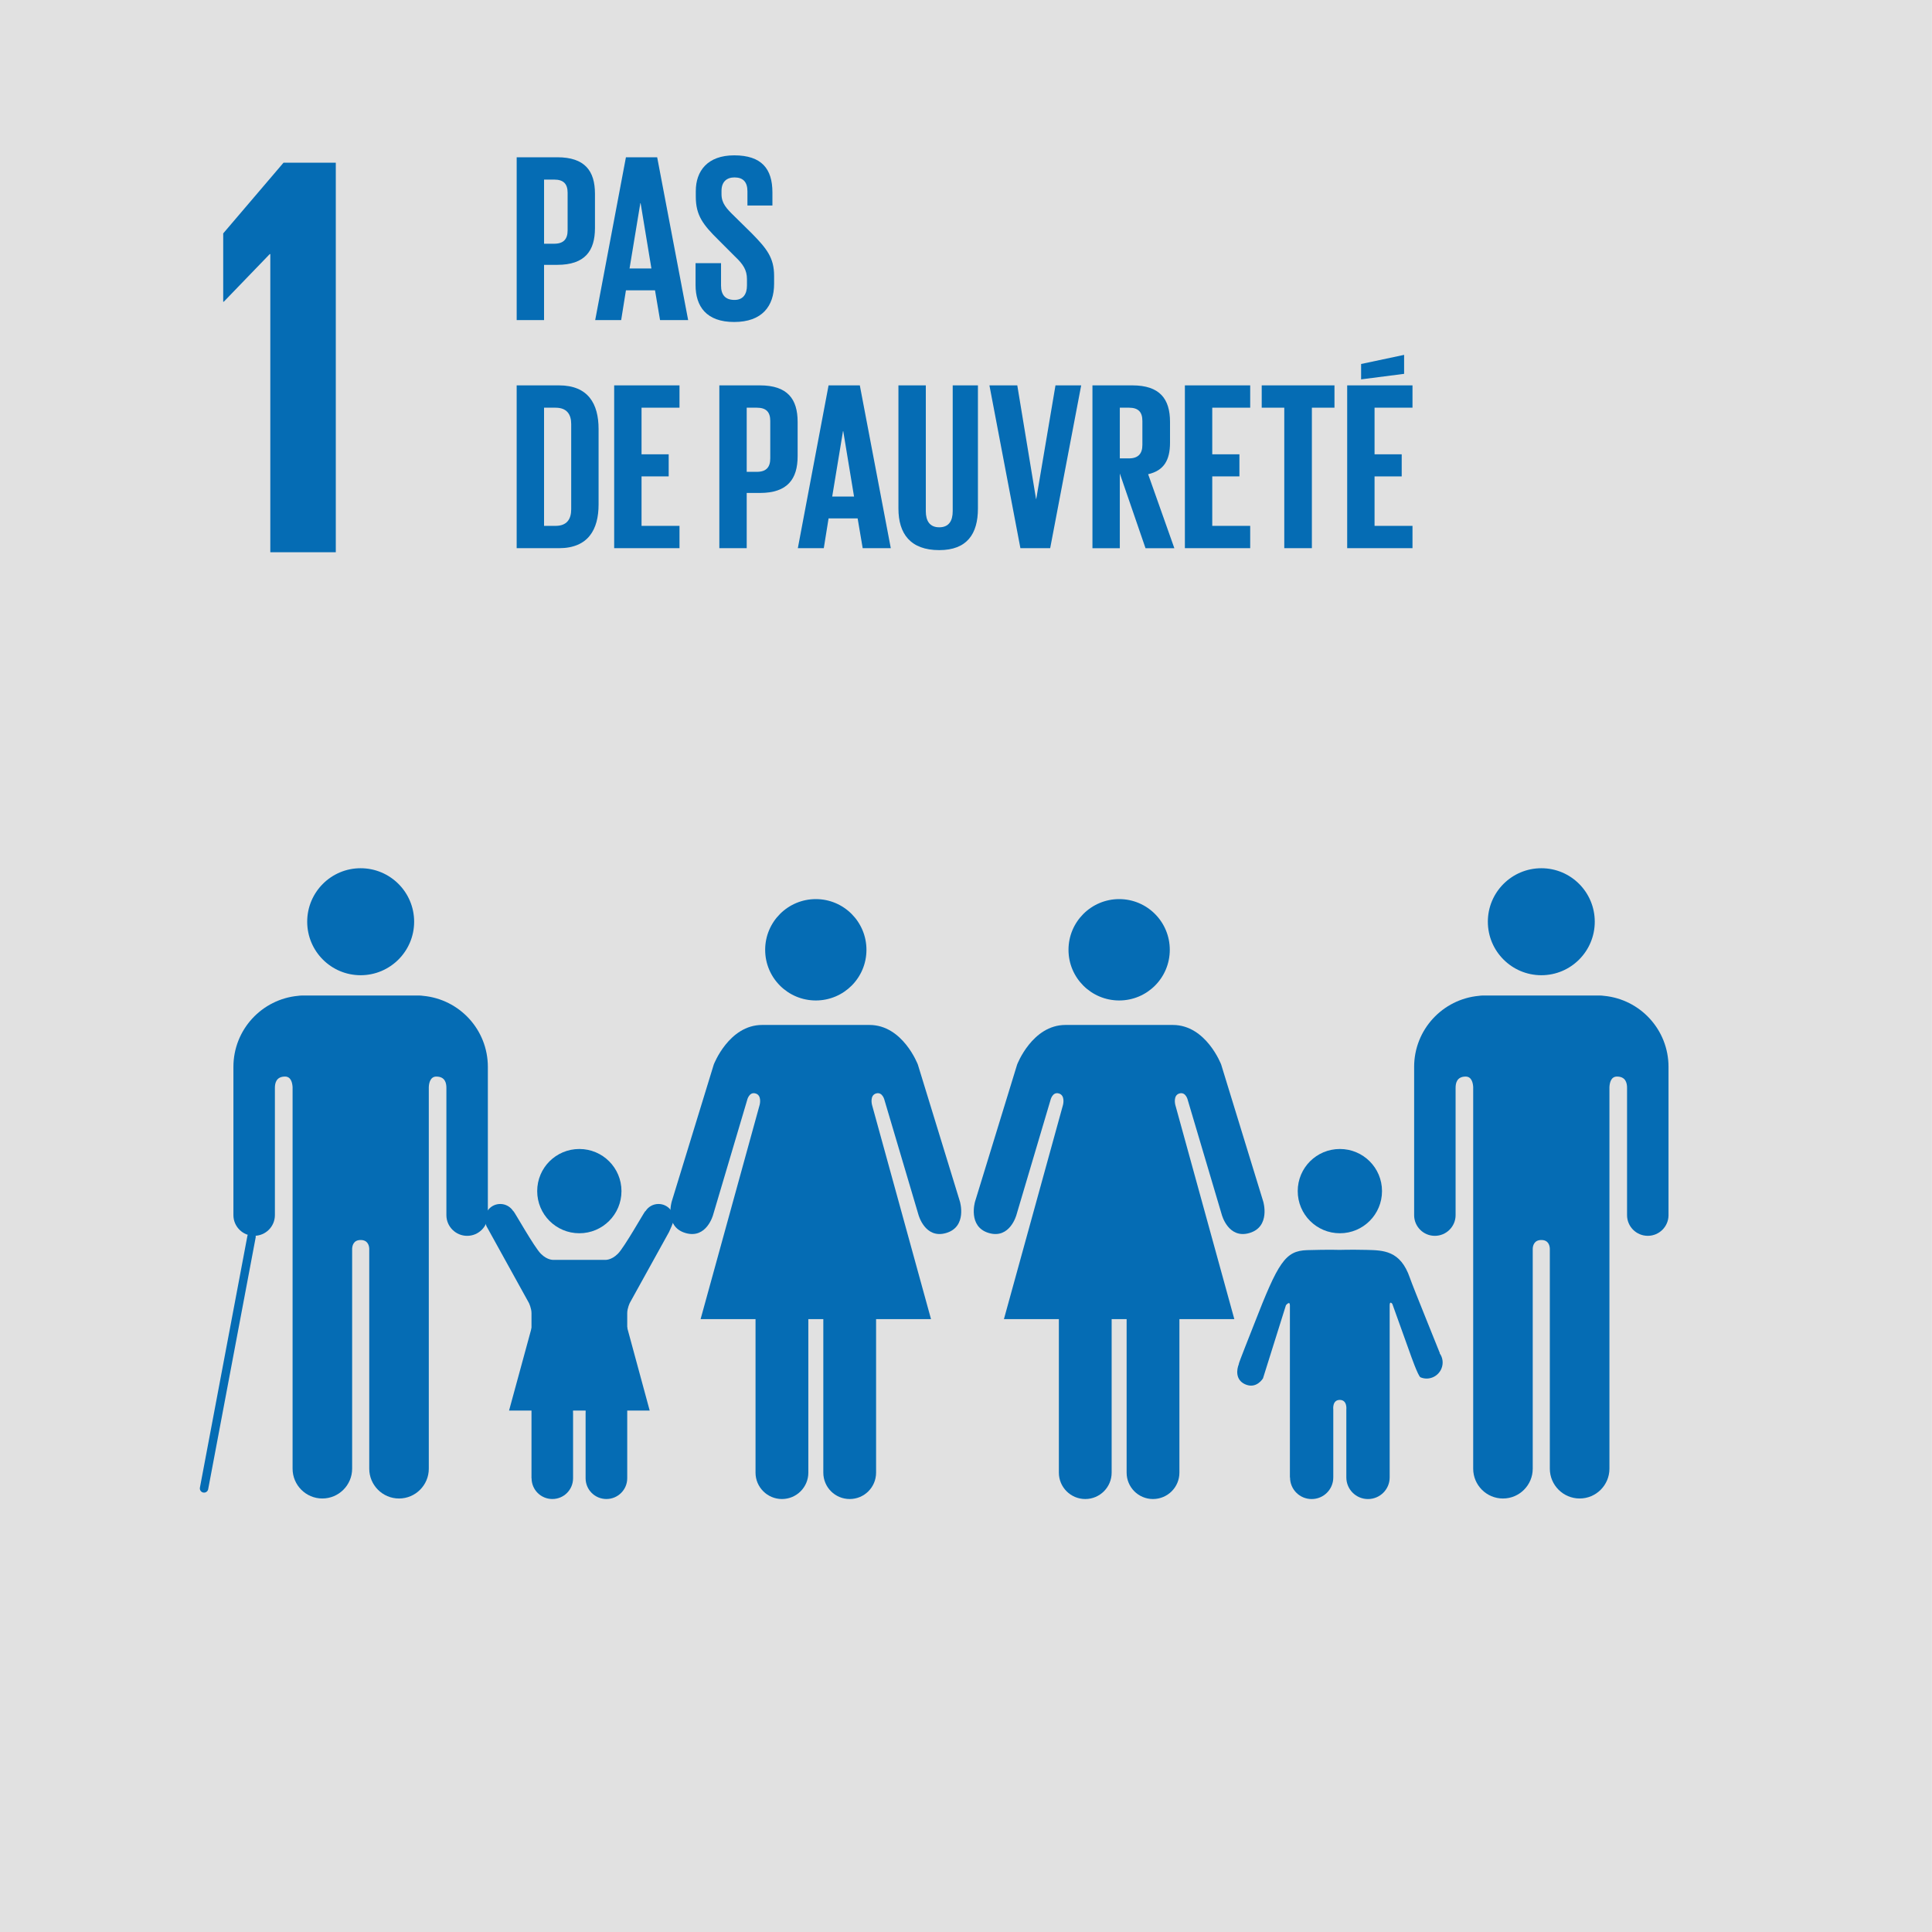
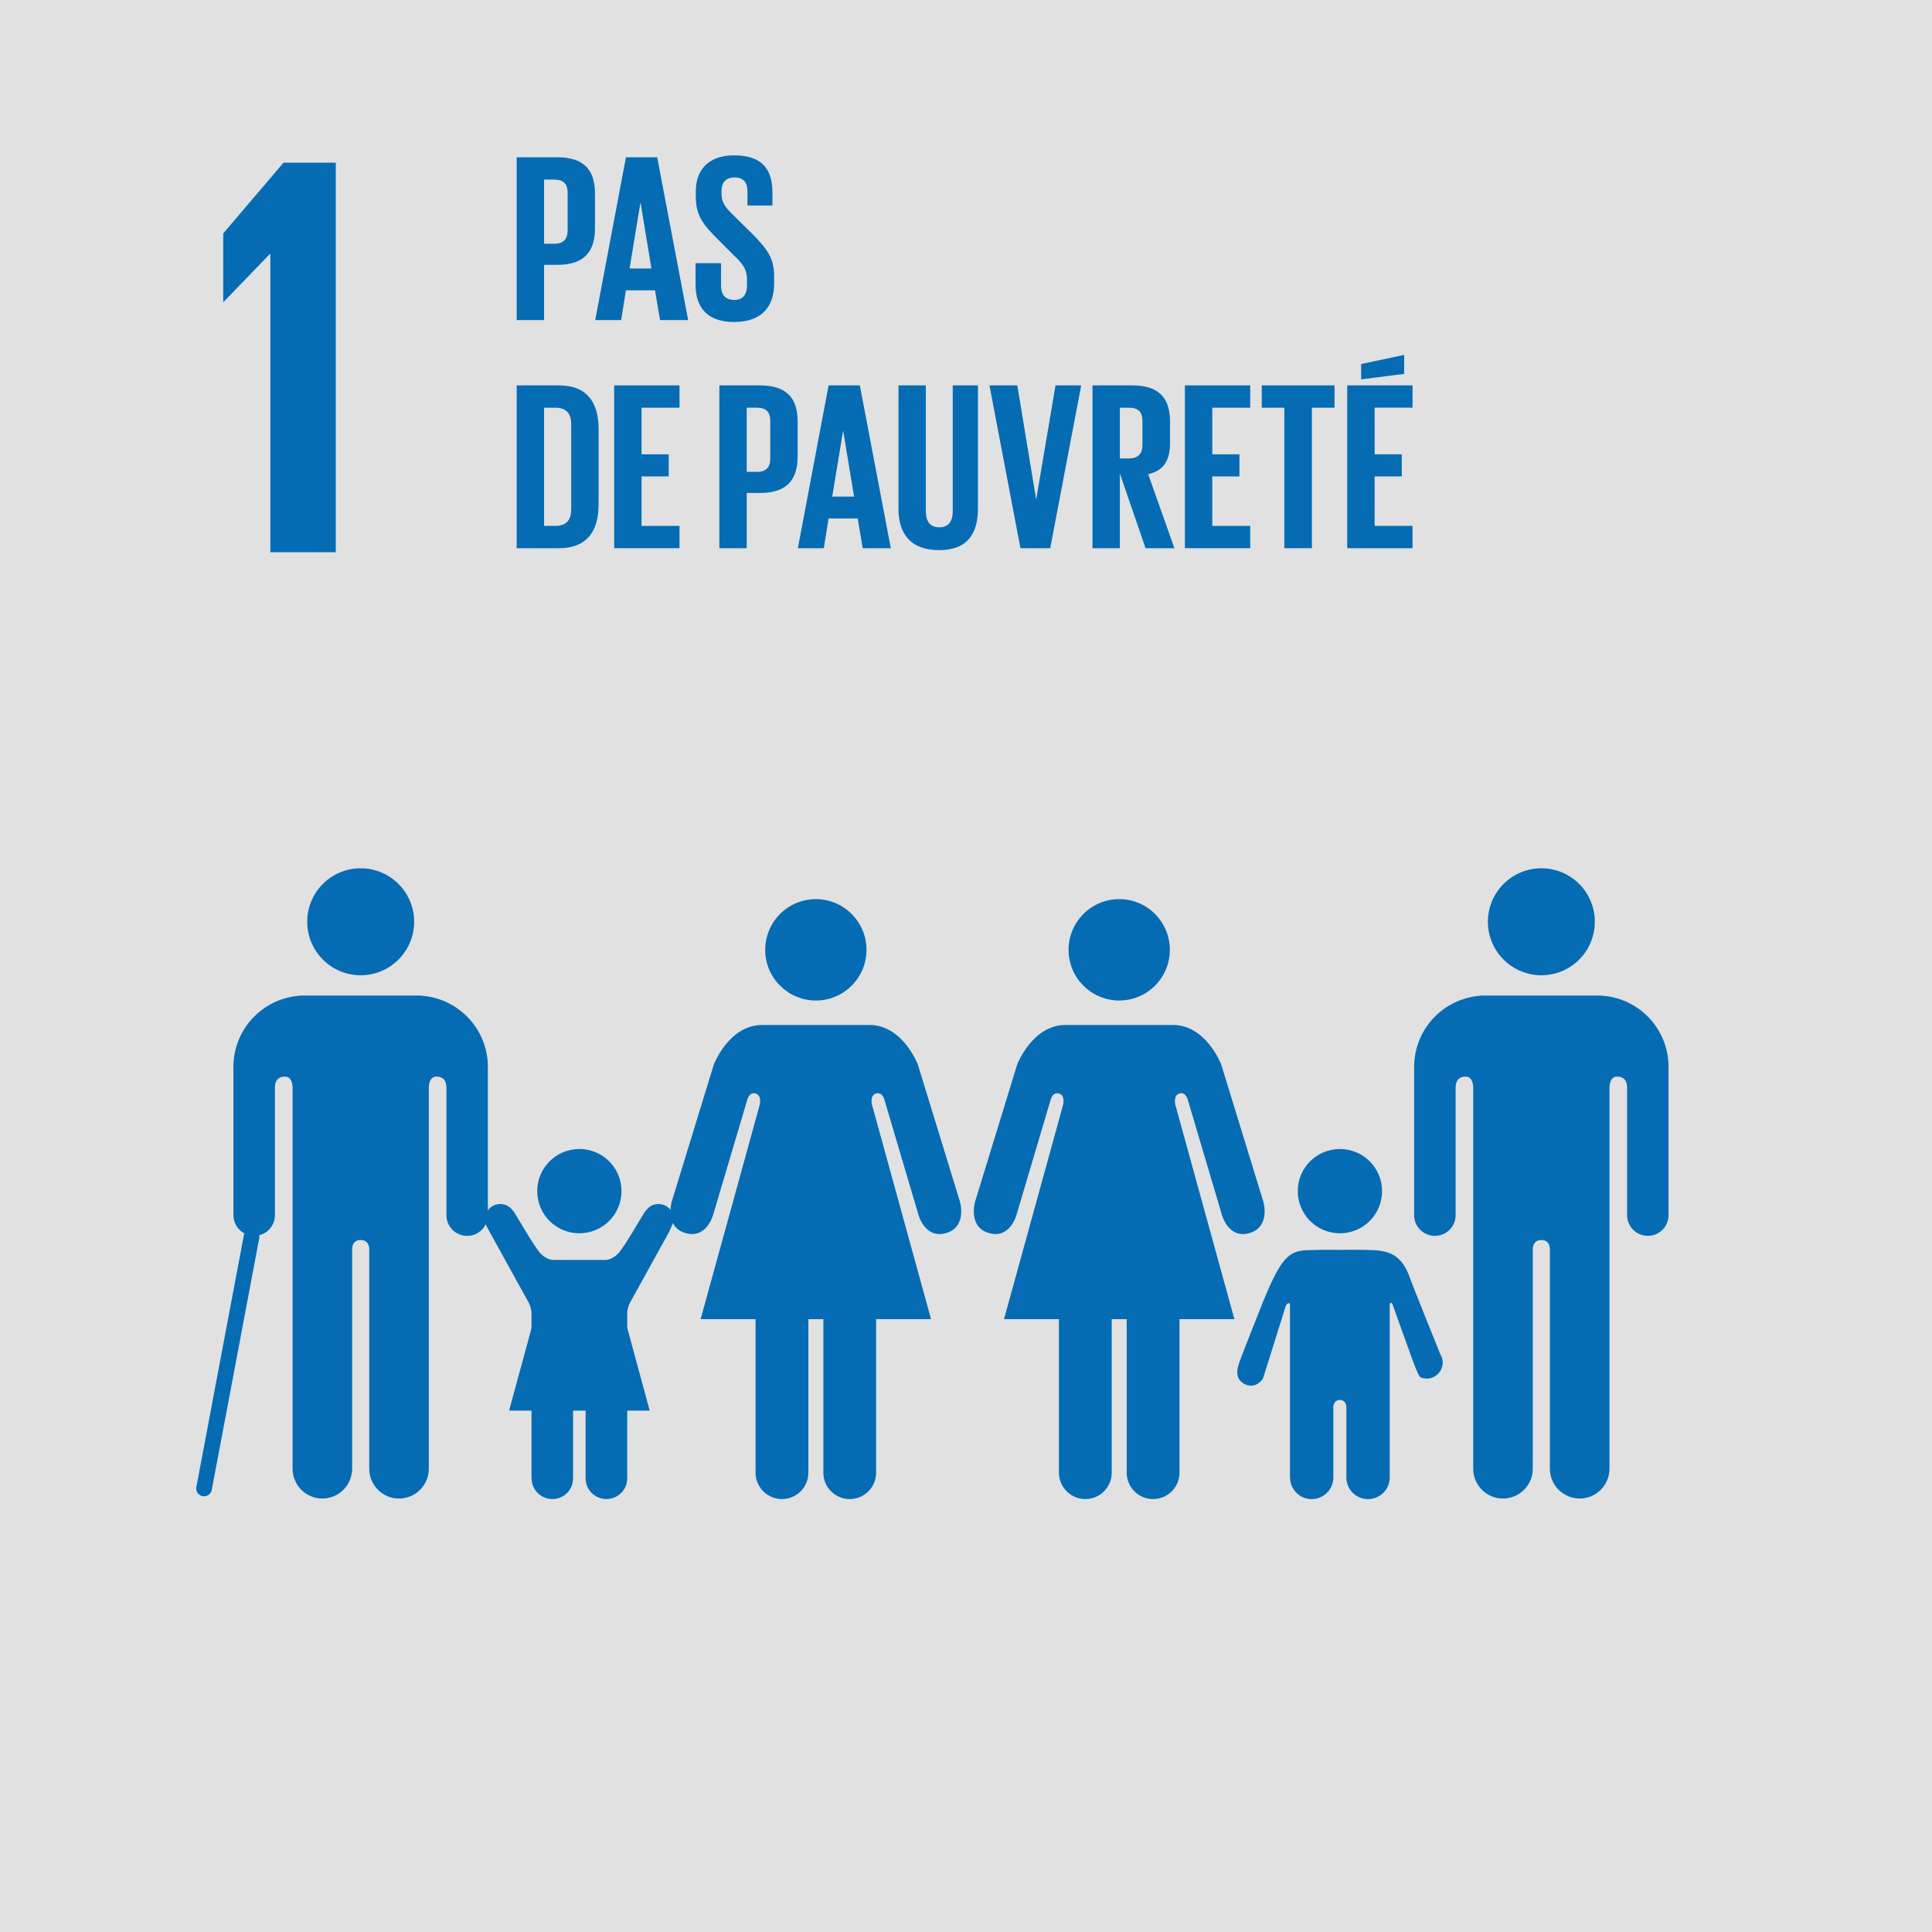
<svg xmlns="http://www.w3.org/2000/svg" version="1.1" id="Layer_1" x="0px" y="0px" width="150px" height="150px" viewBox="0 0 150 150" enable-background="new 0 0 150 150" xml:space="preserve">
  <g>
-     <rect fill="#E1E1E1" width="149.993" height="150" />
-     <polygon fill="#056CB4" points="20.943,19.727 20.987,19.727 20.987,42.878 26.071,42.878 26.071,12.633 22.011,12.633    17.33,18.121 17.33,23.427 17.373,23.427  " />
-     <path fill="#056CB4" d="M115.516,71.562c0-2.294,1.862-4.153,4.155-4.153c2.291,0,4.146,1.859,4.146,4.153   c0,2.293-1.854,4.154-4.146,4.154C117.378,75.716,115.516,73.855,115.516,71.562" />
-     <path fill="#056CB4" d="M124.518,77.315c2.816,0.259,5.025,2.625,5.025,5.517v1.38v0.604v9.528c0,0.885-0.721,1.605-1.608,1.605   c-0.893,0-1.611-0.721-1.611-1.605v-9.889c0-0.368-0.105-0.871-0.784-0.871c-0.47,0-0.566,0.496-0.584,0.812v29.63   c0,1.274-1.03,2.316-2.311,2.316c-1.281,0-2.317-1.042-2.317-2.316V96.951c-0.006-0.186-0.069-0.677-0.656-0.677h-0.004   c-0.589,0-0.662,0.491-0.667,0.677v17.076c0,1.274-1.031,2.316-2.311,2.316c-1.282,0-2.312-1.042-2.312-2.316v-29.63   c-0.018-0.316-0.118-0.812-0.582-0.812c-0.683,0-0.784,0.503-0.784,0.871v9.889c0,0.885-0.724,1.605-1.613,1.605   s-1.606-0.721-1.606-1.605v-9.528v-0.604v-1.38c0-2.892,2.211-5.258,5.031-5.517c0.094-0.011,0.193-0.025,0.304-0.025h4.545h4.532   C124.322,77.29,124.418,77.304,124.518,77.315" />
-     <path fill="#056CB4" d="M90.822,73.743c0-2.171-1.756-3.937-3.928-3.937c-2.174,0-3.936,1.766-3.936,3.937   c0,2.175,1.762,3.933,3.936,3.933C89.066,77.675,90.822,75.917,90.822,73.743" />
-     <path fill="#056CB4" d="M78.97,82.649l-3.268,10.643c0,0-0.583,1.952,1.071,2.439c1.647,0.484,2.146-1.416,2.146-1.416l2.635-8.884   c0,0,0.144-0.685,0.656-0.535c0.515,0.146,0.323,0.881,0.323,0.881l-4.589,16.64h4.266v11.92c0,1.129,0.919,2.047,2.051,2.047   s2.047-0.918,2.047-2.047v-11.92h0.583h0.58v11.92c0,1.129,0.913,2.047,2.046,2.047c1.136,0,2.052-0.918,2.052-2.047v-11.92h4.264   l-4.584-16.64c0,0-0.192-0.735,0.32-0.881c0.515-0.149,0.656,0.535,0.656,0.535l2.636,8.884c0,0,0.502,1.9,2.146,1.416   c1.658-0.487,1.072-2.439,1.072-2.439l-3.268-10.643c0,0-1.167-3.072-3.754-3.072h-4.167h-4.166   C80.141,79.577,78.97,82.649,78.97,82.649" />
-     <path fill="#056CB4" d="M67.271,73.743c0-2.171-1.758-3.937-3.93-3.937c-2.173,0-3.934,1.766-3.934,3.937   c0,2.175,1.76,3.933,3.934,3.933C65.514,77.675,67.271,75.917,67.271,73.743" />
-     <path fill="#056CB4" d="M55.417,82.649l-3.266,10.643c0,0-0.585,1.952,1.07,2.439c1.646,0.484,2.146-1.416,2.146-1.416l2.636-8.884   c0,0,0.144-0.685,0.656-0.535c0.517,0.146,0.321,0.881,0.321,0.881l-4.586,16.64h4.265v11.92c0,1.129,0.921,2.047,2.051,2.047   c1.133,0,2.049-0.918,2.049-2.047v-11.92h0.585h0.578v11.92c0,1.129,0.911,2.047,2.049,2.047c1.135,0,2.048-0.918,2.048-2.047   v-11.92h4.265l-4.582-16.64c0,0-0.196-0.735,0.317-0.881c0.512-0.149,0.658,0.535,0.658,0.535l2.633,8.884   c0,0,0.501,1.9,2.147,1.416c1.658-0.487,1.072-2.439,1.072-2.439l-3.268-10.643c0,0-1.165-3.072-3.755-3.072h-4.163h-4.168   C56.59,79.577,55.417,82.649,55.417,82.649" />
-     <path fill="#056CB4" d="M104.028,95.75c1.81,0,3.271-1.464,3.271-3.273s-1.462-3.27-3.271-3.27c-1.811,0-3.273,1.46-3.273,3.27   S102.218,95.75,104.028,95.75" />
-     <path fill="#056CB4" d="M96.181,105.918c-0.16,0.383-0.291,1.194,0.478,1.552c0.899,0.411,1.401-0.459,1.401-0.459l1.78-5.673   c0,0,0.308-0.383,0.308,0.011v13.358h0.01c0,0.929,0.747,1.679,1.679,1.679c0.929,0,1.679-0.75,1.679-1.679v-5.271   c0,0-0.098-0.747,0.504-0.747c0.6,0,0.509,0.747,0.509,0.747v5.271c0,0.929,0.752,1.679,1.681,1.679   c0.927,0,1.684-0.75,1.684-1.679v-13.358c0-0.394,0.207-0.112,0.207-0.112l1.395,3.885c0,0,0.605,1.736,0.792,1.812   c0.628,0.267,1.355-0.036,1.622-0.67c0.173-0.415,0.107-0.858-0.133-1.194l0.012-0.014c-0.039-0.124-2.085-5.138-2.325-5.841   c-0.738-2.155-2.082-2.137-3.376-2.174c-1.294-0.028-2.066,0-2.066,0s-0.827-0.032-2.536,0.019   c-1.704,0.055-2.242,0.925-4.125,5.768c-0.269,0.699-1.177,2.953-1.188,3.091H96.181z" />
-     <path fill="#056CB4" d="M32.154,71.562c0-2.294-1.864-4.153-4.155-4.153s-4.148,1.859-4.148,4.153c0,2.293,1.857,4.154,4.148,4.154   S32.154,73.855,32.154,71.562" />
-     <path fill="#056CB4" d="M23.15,77.315c-2.817,0.259-5.028,2.625-5.028,5.517v1.38v0.604v9.528c0,0.885,0.722,1.605,1.611,1.605   c0.891,0,1.61-0.721,1.61-1.605v-9.889c0-0.368,0.108-0.871,0.787-0.871c0.469,0,0.565,0.496,0.586,0.812v29.63   c0,1.274,1.029,2.316,2.31,2.316c1.279,0,2.314-1.042,2.314-2.316V96.951c0.009-0.186,0.07-0.677,0.66-0.677h0.002   c0.589,0,0.662,0.491,0.666,0.677v17.076c0,1.274,1.032,2.316,2.311,2.316c1.282,0,2.313-1.042,2.313-2.316v-29.63   c0.013-0.316,0.12-0.812,0.583-0.812c0.682,0,0.783,0.503,0.783,0.871v9.889c0,0.885,0.724,1.605,1.613,1.605   c0.888,0,1.606-0.721,1.606-1.605v-9.528v-0.604v-1.38c0-2.892-2.209-5.258-5.03-5.517c-0.095-0.011-0.194-0.025-0.305-0.025   h-4.543h-4.532C23.348,77.29,23.249,77.304,23.15,77.315" />
-     <line fill="none" stroke="#056CB4" stroke-width="0.653" stroke-linecap="round" stroke-miterlimit="10" x1="19.529" y1="96.015" x2="15.842" y2="115.56" />
-     <path fill="#056CB4" d="M39.85,94.035c-0.215-0.335-0.583-0.558-1.01-0.558c-0.658,0-1.193,0.535-1.193,1.188   c0,0.192,0.117,0.524,0.117,0.524l3.3,5.971c0,0,0.201,0.412,0.201,0.787v12.823h0.007c0,0.896,0.722,1.613,1.613,1.613   s1.608-0.718,1.608-1.613v-5.062c0,0-0.091-0.713,0.487-0.713c0.578,0,0.486,0.713,0.486,0.713v5.062   c0,0.896,0.724,1.613,1.615,1.613s1.617-0.718,1.617-1.613v-12.823c0-0.375,0.199-0.787,0.199-0.787l3.049-5.512   c0,0,0.373-0.791,0.373-0.983c0-0.652-0.533-1.188-1.193-1.188c-0.43,0-0.8,0.223-1.008,0.558l-0.015-0.008   c-0.096,0.084-1.622,2.804-2.127,3.31c-0.533,0.536-1.01,0.478-1.01,0.478h-1.985H43c0,0-0.481,0.059-1.012-0.478   c-0.509-0.506-2.03-3.226-2.129-3.31L39.85,94.035z" />
-     <path fill="#056CB4" d="M44.98,95.75c1.81,0,3.271-1.464,3.271-3.273s-1.462-3.27-3.271-3.27c-1.811,0-3.272,1.46-3.272,3.27   S43.17,95.75,44.98,95.75" />
-     <polygon fill="#056CB4" points="44.986,100.344 48.685,103.042 50.442,109.516 44.986,109.516 39.523,109.516 41.288,103.042  " />
-     <path fill="#056CB4" d="M42.241,13.943v4.98h0.785c0.727,0,1.044-0.354,1.044-1.044v-2.91c0-0.69-0.317-1.026-1.044-1.026H42.241z    M40.115,12.21h3.15c2.146,0,2.928,1.062,2.928,2.833v2.668c0,1.771-0.783,2.852-2.928,2.852h-1.025v4.287h-2.125V12.21z" />
-     <path fill="#056CB4" d="M48.878,20.844h1.697l-0.838-5.073h-0.021L48.878,20.844z M46.211,24.852l2.386-12.641h2.426l2.405,12.641   h-2.182l-0.391-2.311h-2.257l-0.371,2.311H46.211z" />
-     <path fill="#056CB4" d="M54.003,22.13v-1.697h1.978v1.734c0,0.708,0.315,1.119,1.044,1.119c0.669,0,0.969-0.448,0.969-1.119v-0.485   c0-0.727-0.3-1.174-0.953-1.79l-1.249-1.251c-1.211-1.193-1.771-1.919-1.771-3.374v-0.429c0-1.566,0.914-2.777,2.983-2.777   c2.125,0,2.966,1.044,2.966,2.871v1.025h-1.939v-1.1c0-0.727-0.337-1.082-1.006-1.082c-0.599,0-1.007,0.336-1.007,1.044v0.26   c0,0.709,0.392,1.119,1.007,1.716l1.361,1.341c1.155,1.177,1.715,1.885,1.715,3.284v0.615c0,1.733-0.932,2.964-3.097,2.964   C54.841,25.001,54.003,23.789,54.003,22.13" />
-     <path fill="#056CB4" d="M43.136,40.828c0.876,0,1.212-0.522,1.212-1.287v-6.619c0-0.747-0.336-1.268-1.212-1.268H42.24v9.174   H43.136z M46.474,33.313v5.855c0,1.938-0.802,3.393-3.077,3.393h-3.283V29.92h3.283C45.671,29.92,46.474,31.355,46.474,33.313" />
-     <polygon fill="#056CB4" points="47.684,29.92 52.756,29.92 52.756,31.653 49.809,31.653 49.809,35.272 51.917,35.272    51.917,36.987 49.809,36.987 49.809,40.828 52.756,40.828 52.756,42.56 47.684,42.56  " />
-     <path fill="#056CB4" d="M57.974,31.653v4.98h0.785c0.727,0,1.044-0.354,1.044-1.044v-2.91c0-0.69-0.318-1.026-1.044-1.026H57.974z    M55.849,29.92h3.15c2.146,0,2.929,1.062,2.929,2.833v2.668c0,1.77-0.783,2.852-2.929,2.852h-1.025v4.287h-2.125V29.92z" />
-     <path fill="#056CB4" d="M64.612,38.553h1.696l-0.838-5.073h-0.021L64.612,38.553z M61.944,42.561L64.33,29.92h2.426l2.405,12.641   h-2.182l-0.392-2.311H64.33l-0.371,2.311H61.944z" />
-     <path fill="#056CB4" d="M75.926,29.92v9.564c0,1.958-0.839,3.227-3.002,3.227c-2.238,0-3.17-1.27-3.17-3.227V29.92h2.126v9.769   c0,0.747,0.299,1.25,1.044,1.25c0.746,0,1.044-0.503,1.044-1.25V29.92H75.926z" />
-     <polygon fill="#056CB4" points="83.943,29.92 81.536,42.56 79.224,42.56 76.819,29.92 78.982,29.92 80.438,38.739 80.455,38.739    81.947,29.92  " />
-     <path fill="#056CB4" d="M86.942,31.653v3.936h0.708c0.729,0,1.044-0.374,1.044-1.044v-1.864c0-0.692-0.315-1.028-1.044-1.028   H86.942z M86.942,36.763v5.799h-2.125V29.92h3.097c2.142,0,2.926,1.062,2.926,2.833v1.623c0,1.361-0.484,2.163-1.698,2.442   l2.034,5.744h-2.239L86.942,36.763z" />
-     <polygon fill="#056CB4" points="91.994,29.92 97.065,29.92 97.065,31.653 94.119,31.653 94.119,35.272 96.228,35.272    96.228,36.987 94.119,36.987 94.119,40.828 97.065,40.828 97.065,42.56 91.994,42.56  " />
-     <polygon fill="#056CB4" points="97.959,29.92 103.608,29.92 103.608,31.653 101.854,31.653 101.854,42.56 99.711,42.56    99.711,31.653 97.959,31.653  " />
-     <path fill="#056CB4" d="M109.015,29.025l-3.339,0.429V28.26l3.339-0.708V29.025z M104.595,29.92h5.071v1.733h-2.946v3.619h2.108   v1.715h-2.108v3.841h2.946v1.732h-5.071V29.92z" />
+     <rect fill="#E1E1E1" width="149.998" height="150.004" />
+     <polygon fill="#056CB4" points="20.943,19.728 20.988,19.728 20.988,42.878 26.072,42.878 26.072,12.634 22.011,12.634    17.331,18.122 17.331,23.428 17.374,23.428  " />
+     <path fill="#056CB4" d="M115.519,71.565c0-2.295,1.862-4.153,4.156-4.153c2.291,0,4.146,1.858,4.146,4.153   c0,2.293-1.854,4.154-4.146,4.154C117.381,75.719,115.519,73.858,115.519,71.565" />
+     <path fill="#056CB4" d="M124.522,77.318c2.816,0.257,5.023,2.626,5.023,5.517v1.38v0.604v9.528c0,0.885-0.721,1.605-1.607,1.605   c-0.894,0-1.61-0.721-1.61-1.605v-9.89c0-0.368-0.106-0.87-0.785-0.87c-0.47,0-0.565,0.495-0.584,0.812v29.631   c0,1.274-1.031,2.315-2.311,2.315c-1.28,0-2.317-1.041-2.317-2.315V96.955c-0.006-0.187-0.069-0.678-0.656-0.678h-0.003   c-0.59,0-0.663,0.491-0.668,0.678v17.076c0,1.274-1.032,2.315-2.311,2.315c-1.282,0-2.312-1.041-2.312-2.315V84.4   c-0.018-0.317-0.117-0.812-0.582-0.812c-0.684,0-0.785,0.502-0.785,0.87v9.89c0,0.885-0.722,1.605-1.612,1.605   s-1.608-0.721-1.608-1.605v-9.528v-0.604v-1.38c0-2.891,2.213-5.26,5.032-5.517c0.095-0.011,0.193-0.025,0.305-0.025h4.545h4.532   C124.325,77.292,124.423,77.307,124.522,77.318" />
+     <path fill="#056CB4" d="M90.826,73.746c0-2.172-1.757-3.938-3.927-3.938c-2.174,0-3.936,1.766-3.936,3.938   c0,2.174,1.762,3.933,3.936,3.933C89.068,77.678,90.826,75.919,90.826,73.746" />
+     <path fill="#056CB4" d="M78.972,82.652l-3.266,10.643c0,0-0.584,1.952,1.071,2.439c1.646,0.484,2.146-1.416,2.146-1.416   l2.634-8.885c0,0,0.146-0.684,0.658-0.535c0.515,0.146,0.322,0.882,0.322,0.882l-4.587,16.64h4.266v11.921   c0,1.128,0.919,2.046,2.052,2.046c1.13,0,2.046-0.918,2.046-2.046v-11.921h0.583h0.58v11.921c0,1.128,0.912,2.046,2.047,2.046   c1.136,0,2.052-0.918,2.052-2.046v-11.921h4.263l-4.584-16.64c0,0-0.191-0.736,0.321-0.882c0.517-0.148,0.657,0.535,0.657,0.535   l2.635,8.885c0,0,0.501,1.9,2.147,1.416c1.657-0.487,1.07-2.439,1.07-2.439l-3.267-10.643c0,0-1.168-3.074-3.755-3.074h-4.167   h-4.166C80.144,79.578,78.972,82.652,78.972,82.652" />
+     <path fill="#056CB4" d="M67.274,73.746c0-2.172-1.758-3.938-3.93-3.938c-2.173,0-3.934,1.766-3.934,3.938   c0,2.174,1.761,3.933,3.934,3.933C65.516,77.678,67.274,75.919,67.274,73.746" />
+     <path fill="#056CB4" d="M55.419,82.652l-3.266,10.643c0,0-0.585,1.952,1.069,2.439c1.646,0.484,2.146-1.416,2.146-1.416   l2.636-8.885c0,0,0.144-0.684,0.656-0.535c0.517,0.146,0.322,0.882,0.322,0.882l-4.587,16.64h4.266v11.921   c0,1.128,0.921,2.046,2.051,2.046c1.133,0,2.049-0.918,2.049-2.046v-11.921h0.585h0.579v11.921c0,1.128,0.911,2.046,2.048,2.046   c1.135,0,2.048-0.918,2.048-2.046v-11.921h4.266l-4.582-16.64c0,0-0.196-0.736,0.316-0.882c0.512-0.148,0.658,0.535,0.658,0.535   l2.632,8.885c0,0,0.501,1.9,2.147,1.416c1.657-0.487,1.072-2.439,1.072-2.439l-3.268-10.643c0,0-1.166-3.074-3.755-3.074h-4.163   h-4.168C56.591,79.578,55.419,82.652,55.419,82.652" />
+     <path fill="#056CB4" d="M104.031,95.752c1.811,0,3.271-1.464,3.271-3.273s-1.461-3.27-3.271-3.27c-1.812,0-3.273,1.46-3.273,3.27   S102.22,95.752,104.031,95.752" />
+     <path fill="#056CB4" d="M96.183,105.922c-0.159,0.382-0.29,1.194,0.478,1.551c0.901,0.411,1.401-0.459,1.401-0.459l1.781-5.673   c0,0,0.31-0.383,0.31,0.011v13.36h0.007c0,0.928,0.748,1.678,1.68,1.678c0.929,0,1.68-0.75,1.68-1.678v-5.272   c0,0-0.097-0.747,0.504-0.747c0.599,0,0.508,0.747,0.508,0.747v5.272c0,0.928,0.752,1.678,1.681,1.678s1.684-0.75,1.684-1.678   v-13.36c0-0.394,0.208-0.112,0.208-0.112l1.395,3.885c0,0,0.606,1.737,0.791,1.813c0.629,0.266,1.354-0.036,1.623-0.67   c0.173-0.415,0.107-0.859-0.134-1.194l0.011-0.015c-0.038-0.124-2.082-5.138-2.322-5.84c-0.739-2.156-2.083-2.138-3.378-2.174   c-1.293-0.029-2.065,0-2.065,0s-0.827-0.033-2.537,0.018c-1.705,0.055-2.241,0.925-4.126,5.768   c-0.268,0.699-1.177,2.953-1.188,3.092H96.183z" />
+     <path fill="#056CB4" d="M32.155,71.565c0-2.295-1.864-4.153-4.155-4.153s-4.148,1.858-4.148,4.153c0,2.293,1.857,4.154,4.148,4.154   S32.155,73.858,32.155,71.565" />
+     <path fill="#056CB4" d="M23.151,77.318c-2.817,0.257-5.028,2.626-5.028,5.517v1.38v0.604v9.528c0,0.885,0.722,1.605,1.611,1.605   c0.891,0,1.61-0.721,1.61-1.605v-9.89c0-0.368,0.108-0.87,0.786-0.87c0.469,0,0.565,0.495,0.586,0.812v29.631   c0,1.274,1.028,2.315,2.31,2.315c1.279,0,2.314-1.041,2.314-2.315V96.955c0.009-0.187,0.07-0.678,0.66-0.678h0.001   c0.589,0,0.662,0.491,0.666,0.678v17.076c0,1.274,1.033,2.315,2.312,2.315c1.283,0,2.314-1.041,2.314-2.315V84.4   c0.013-0.317,0.119-0.812,0.583-0.812c0.682,0,0.783,0.502,0.783,0.87v9.89c0,0.885,0.724,1.605,1.613,1.605   c0.888,0,1.606-0.721,1.606-1.605v-9.528v-0.604v-1.38c0-2.891-2.209-5.26-5.03-5.517c-0.095-0.011-0.194-0.025-0.305-0.025H28   h-4.532C23.349,77.292,23.249,77.307,23.151,77.318" />
+     <line fill="none" stroke="#056CB4" stroke-width="1.217" stroke-linecap="round" stroke-miterlimit="10" x1="19.53" y1="96.018" x2="15.843" y2="115.564" />
+     <path fill="#056CB4" d="M39.851,94.038c-0.215-0.335-0.583-0.558-1.01-0.558c-0.659,0-1.193,0.536-1.193,1.188   c0,0.192,0.117,0.524,0.117,0.524l3.299,5.972c0,0,0.202,0.411,0.202,0.786v12.824h0.007c0,0.896,0.722,1.612,1.613,1.612   s1.608-0.717,1.608-1.612v-5.062c0,0-0.091-0.713,0.487-0.713c0.578,0,0.486,0.713,0.486,0.713v5.062   c0,0.896,0.724,1.612,1.615,1.612s1.617-0.717,1.617-1.612V101.95c0-0.375,0.2-0.786,0.2-0.786l3.049-5.513   c0,0,0.373-0.791,0.373-0.983c0-0.651-0.534-1.188-1.193-1.188c-0.431,0-0.8,0.223-1.009,0.558l-0.014-0.007   c-0.096,0.083-1.623,2.804-2.127,3.31c-0.534,0.535-1.011,0.477-1.011,0.477h-1.985h-1.98c0,0-0.481,0.059-1.012-0.477   c-0.508-0.506-2.03-3.227-2.129-3.31L39.851,94.038z" />
+     <path fill="#056CB4" d="M44.982,95.752c1.81,0,3.271-1.464,3.271-3.273s-1.461-3.27-3.271-3.27c-1.811,0-3.272,1.46-3.272,3.27   S43.171,95.752,44.982,95.752" />
+     <polygon fill="#056CB4" points="44.987,100.347 48.686,103.045 50.443,109.52 44.987,109.52 39.525,109.52 41.289,103.045  " />
+     <path fill="#056CB4" d="M42.242,13.944v4.98h0.785c0.727,0,1.044-0.354,1.044-1.044v-2.91c0-0.69-0.317-1.026-1.044-1.026H42.242z    M40.117,12.21h3.15c2.146,0,2.928,1.062,2.928,2.833v2.668c0,1.77-0.783,2.852-2.928,2.852h-1.025v4.288h-2.125V12.21z" />
+     <path fill="#056CB4" d="M48.88,20.844h1.697l-0.838-5.073h-0.021L48.88,20.844z M46.213,24.852l2.385-12.641h2.426l2.405,12.641   h-2.182l-0.392-2.311h-2.258l-0.37,2.311H46.213z" />
+     <path fill="#056CB4" d="M54.004,22.13v-1.697h1.979v1.734c0,0.708,0.314,1.119,1.044,1.119c0.669,0,0.969-0.448,0.969-1.119v-0.485   c0-0.727-0.3-1.174-0.953-1.79l-1.249-1.25c-1.212-1.194-1.772-1.92-1.772-3.375v-0.429c0-1.565,0.914-2.777,2.983-2.777   c2.125,0,2.966,1.044,2.966,2.871v1.025h-1.939v-1.1c0-0.728-0.337-1.082-1.006-1.082c-0.599,0-1.007,0.336-1.007,1.044v0.26   c0,0.709,0.392,1.119,1.007,1.716l1.361,1.341c1.155,1.177,1.715,1.885,1.715,3.284v0.615c0,1.733-0.932,2.964-3.097,2.964   C54.843,25.002,54.004,23.79,54.004,22.13" />
+     <path fill="#056CB4" d="M43.138,40.829c0.876,0,1.211-0.521,1.211-1.286v-6.62c0-0.746-0.335-1.268-1.211-1.268h-0.896v9.174   H43.138z M46.475,33.314v5.856c0,1.938-0.802,3.393-3.077,3.393h-3.282V29.921h3.282C45.673,29.921,46.475,31.356,46.475,33.314" />
+     <polygon fill="#056CB4" points="47.686,29.921 52.757,29.921 52.757,31.654 49.811,31.654 49.811,35.273 51.919,35.273    51.919,36.988 49.811,36.988 49.811,40.829 52.757,40.829 52.757,42.562 47.686,42.562  " />
+     <path fill="#056CB4" d="M57.975,31.654v4.98h0.786c0.726,0,1.043-0.354,1.043-1.044v-2.91c0-0.69-0.317-1.026-1.043-1.026H57.975z    M55.851,29.921h3.151c2.146,0,2.928,1.062,2.928,2.833v2.668c0,1.771-0.782,2.852-2.928,2.852h-1.026v4.288h-2.125V29.921z" />
+     <path fill="#056CB4" d="M64.614,38.555h1.695l-0.838-5.073H65.45L64.614,38.555z M61.946,42.563l2.386-12.641h2.426l2.405,12.641   h-2.182l-0.392-2.312h-2.258l-0.37,2.312H61.946z" />
+     <path fill="#056CB4" d="M75.928,29.921v9.565c0,1.957-0.838,3.226-3.001,3.226c-2.238,0-3.17-1.27-3.17-3.226v-9.565h2.126v9.77   c0,0.746,0.298,1.249,1.043,1.249c0.747,0,1.044-0.503,1.044-1.249v-9.77H75.928z" />
+     <polygon fill="#056CB4" points="83.945,29.921 81.539,42.562 79.227,42.562 76.822,29.921 78.984,29.921 80.439,38.74    80.457,38.74 81.95,29.921  " />
+     <path fill="#056CB4" d="M86.946,31.654v3.936h0.706c0.73,0,1.045-0.374,1.045-1.044v-1.864c0-0.691-0.315-1.027-1.045-1.027H86.946   z M86.946,36.764v5.8h-2.126V29.921h3.097c2.143,0,2.926,1.062,2.926,2.833v1.623c0,1.361-0.484,2.163-1.697,2.442l2.034,5.744   h-2.239L86.946,36.764z" />
+     <polygon fill="#056CB4" points="91.996,29.921 97.067,29.921 97.067,31.654 94.122,31.654 94.122,35.273 96.23,35.273    96.23,36.988 94.122,36.988 94.122,40.829 97.067,40.829 97.067,42.562 91.996,42.562  " />
+     <polygon fill="#056CB4" points="97.962,29.921 103.611,29.921 103.611,31.654 101.857,31.654 101.857,42.562 99.715,42.562    99.715,31.654 97.962,31.654  " />
+     <path fill="#056CB4" d="M109.019,29.026l-3.34,0.429v-1.193l3.34-0.708V29.026z M104.598,29.921h5.072v1.733h-2.945v3.62h2.107   v1.715h-2.107v3.84h2.945v1.733h-5.072V29.921z" />
  </g>
</svg>
